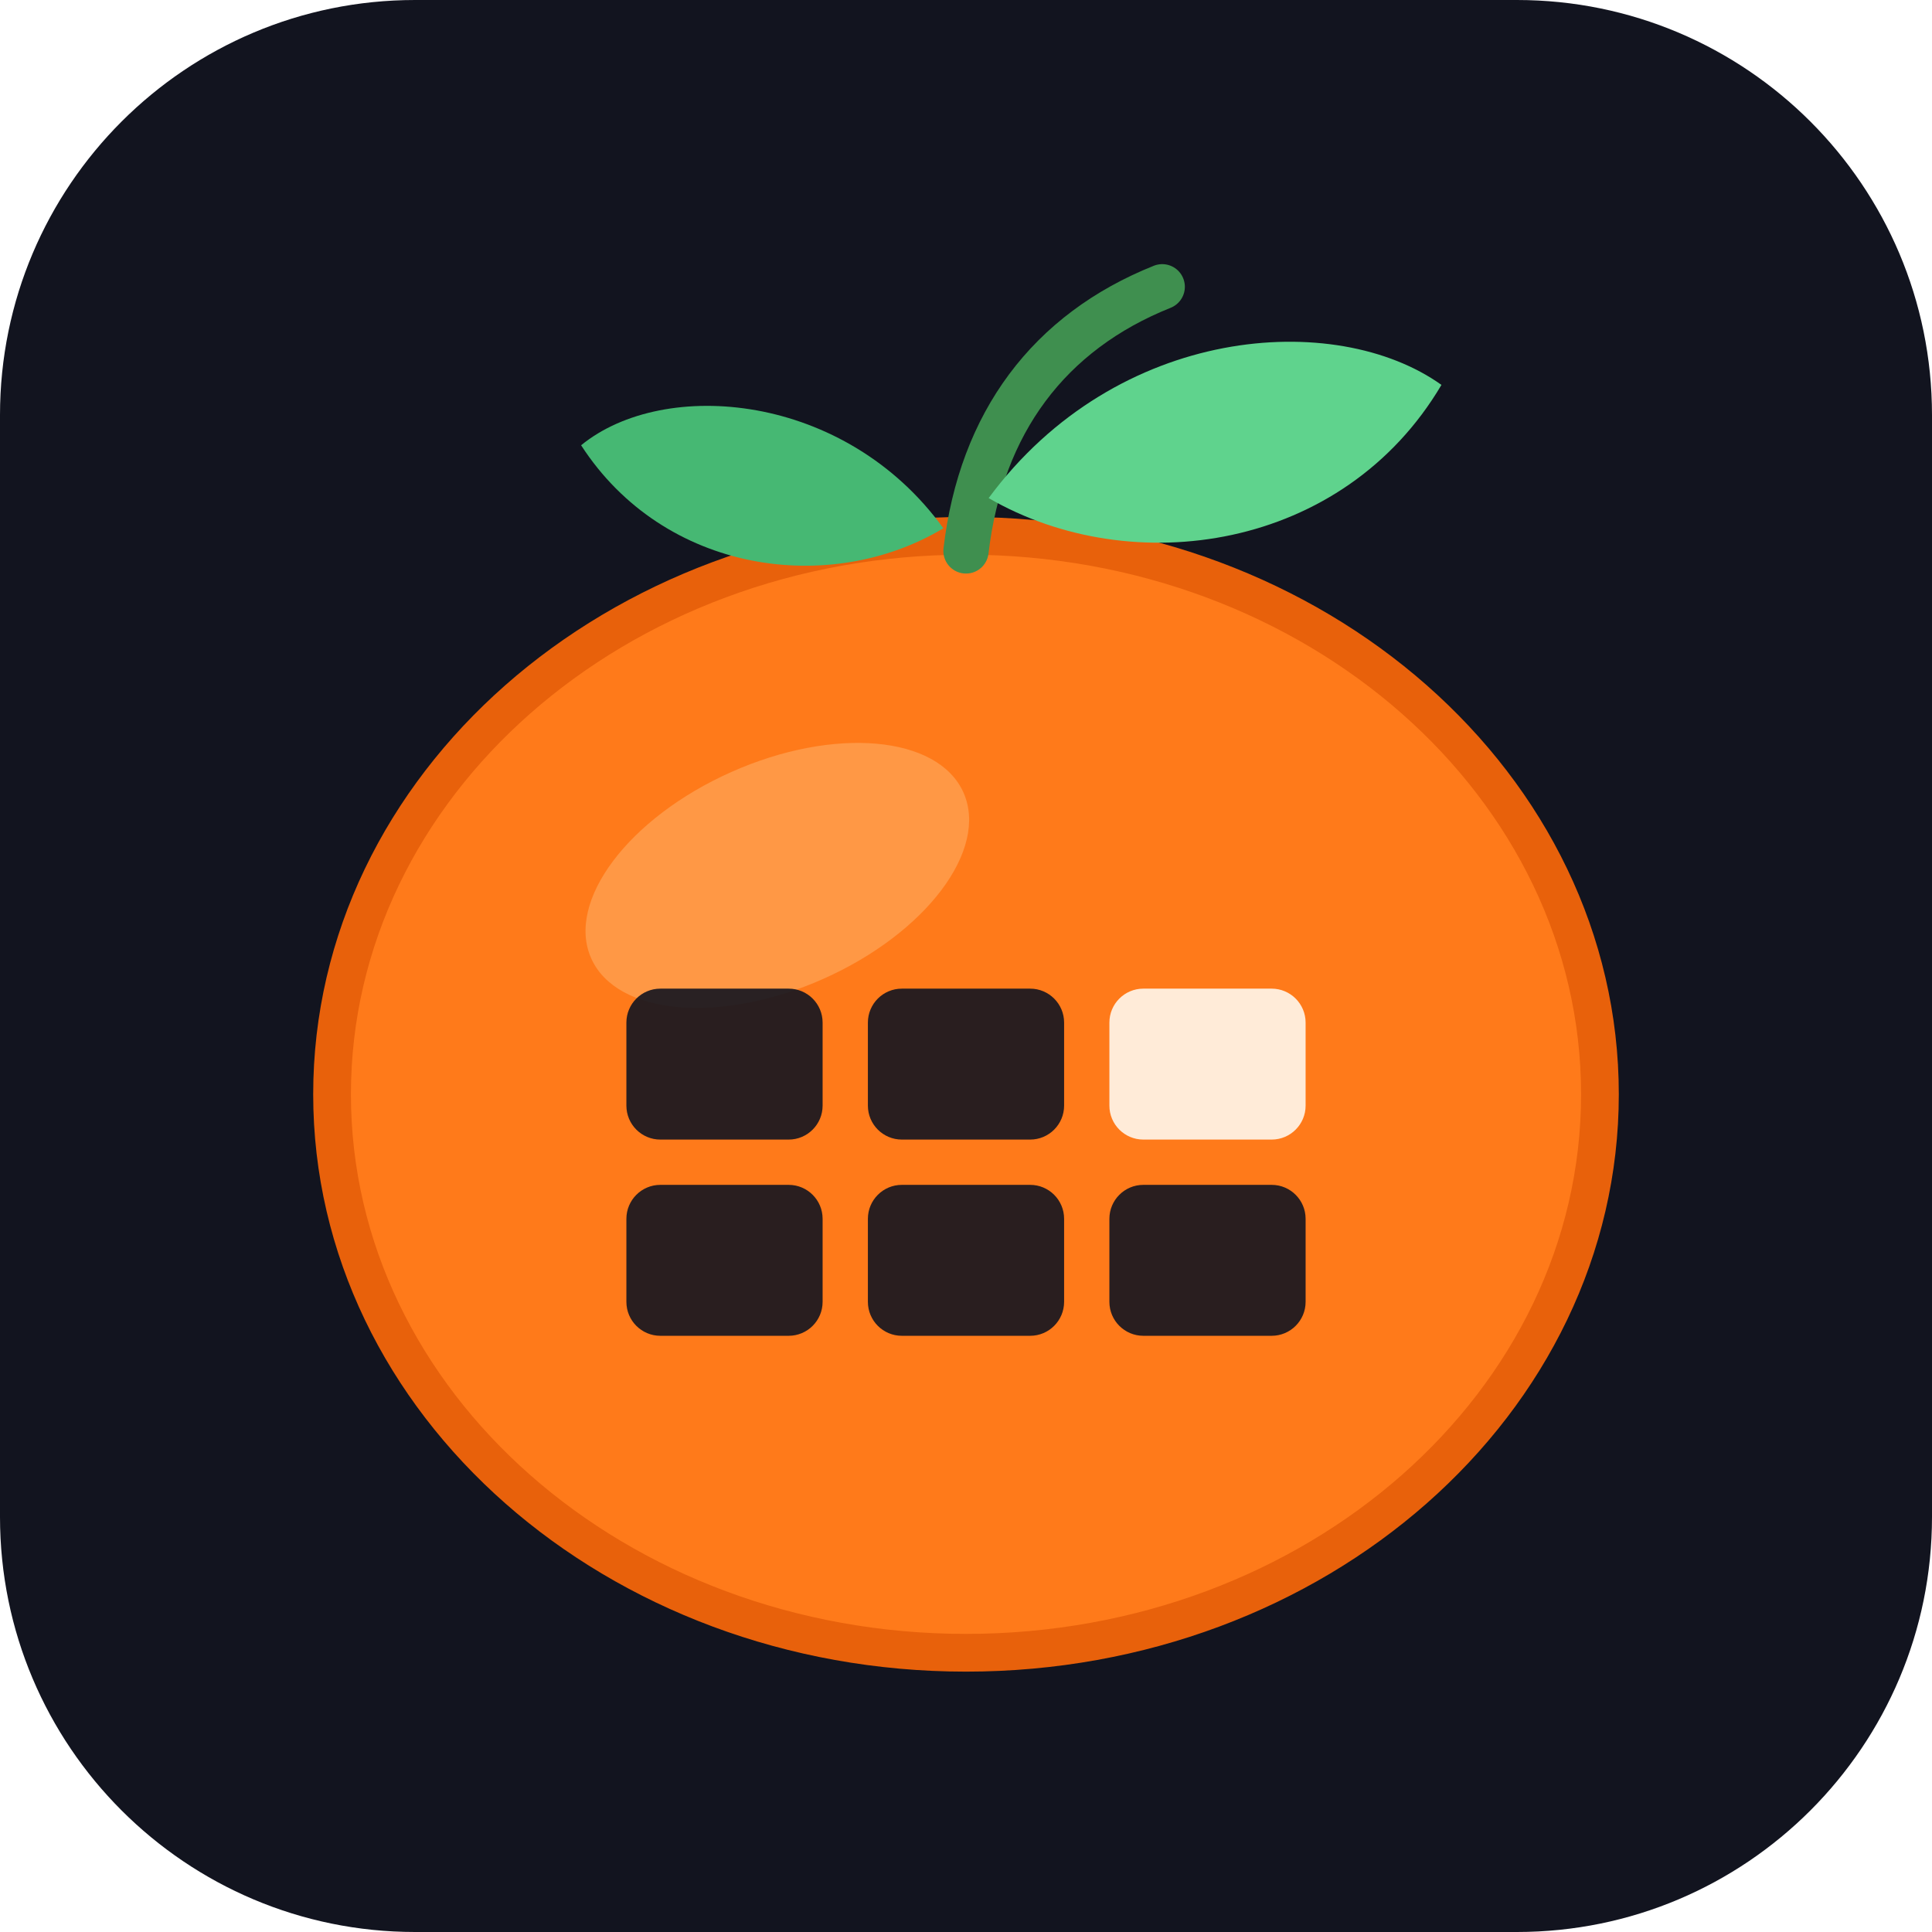
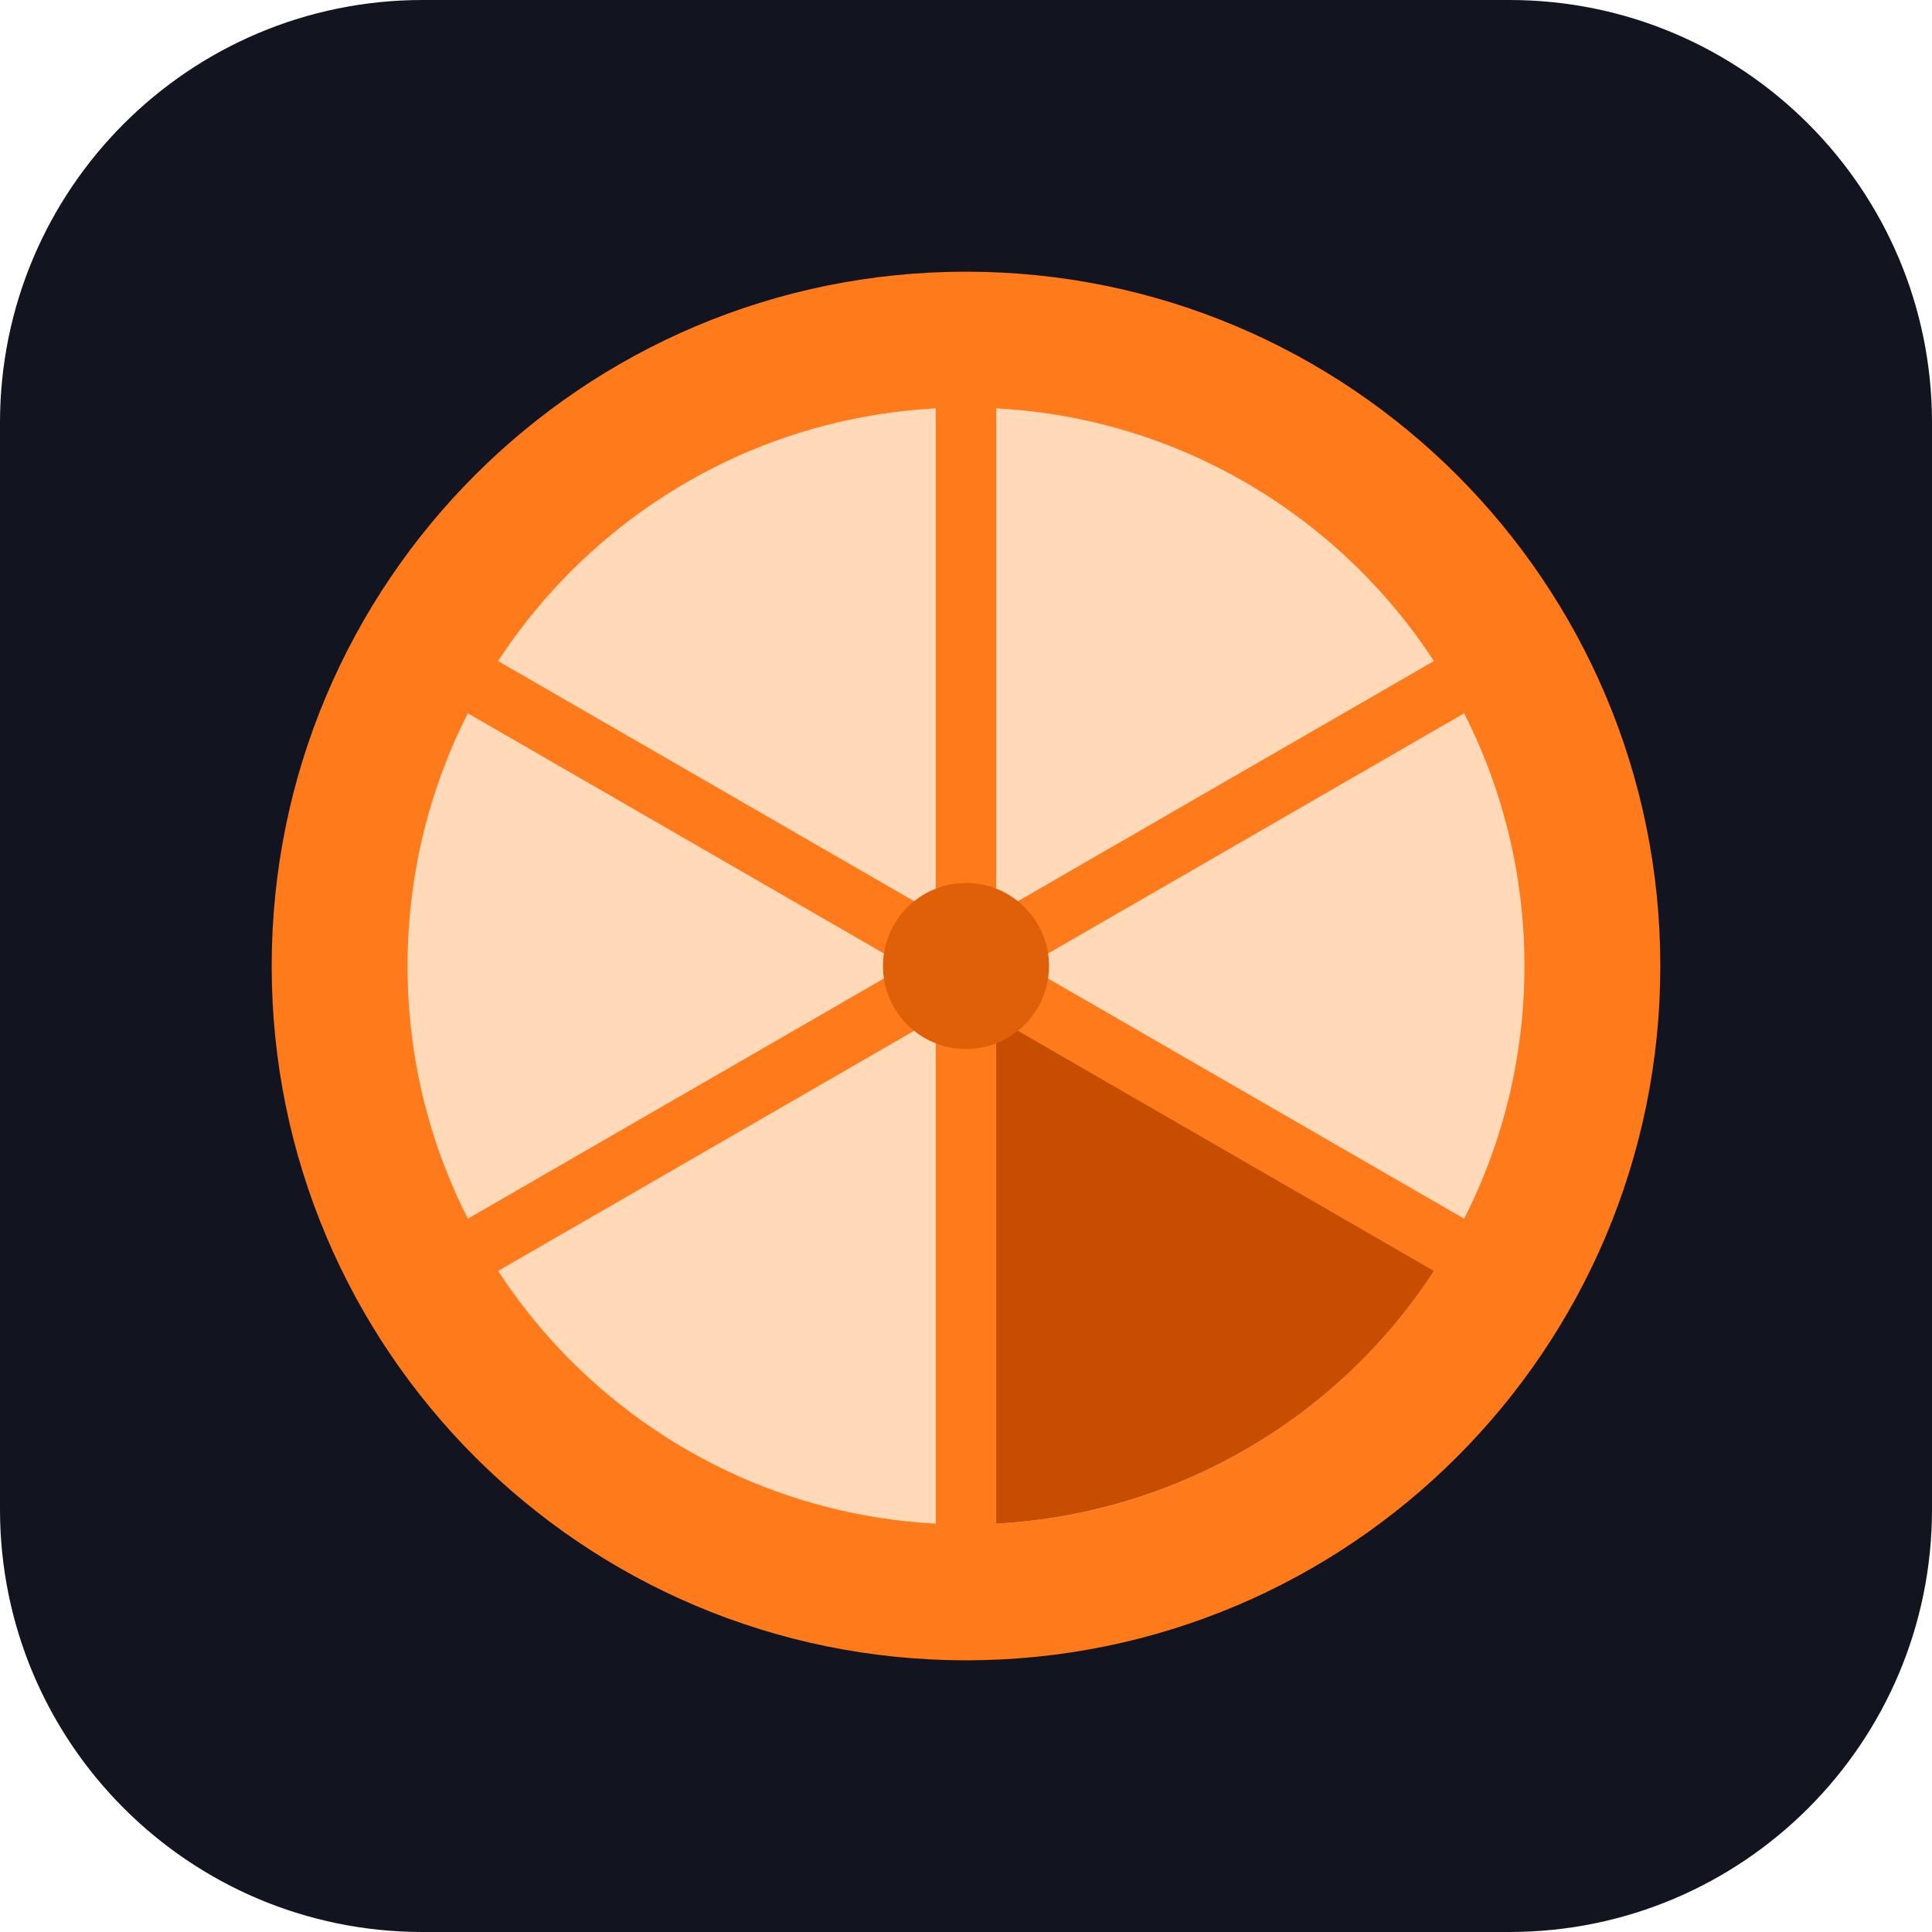
<svg xmlns="http://www.w3.org/2000/svg" viewBox="0 0 512 512">
-   <rect width="512" height="512" rx="110" fill="#12141f" />
-   <ellipse cx="256" cy="290" rx="168" ry="148" fill="#ff7a1a" />
-   <ellipse cx="256" cy="290" rx="168" ry="148" fill="none" stroke="#e8610b" stroke-width="10" />
-   <ellipse cx="206" cy="232" rx="54" ry="30" fill="#ffb067" opacity=".55" transform="rotate(-24 206 232)" />
-   <g fill="#12141f" opacity=".9">
-     <rect x="166" y="262" width="52" height="40" rx="9" />
-     <rect x="230" y="262" width="52" height="40" rx="9" />
-     <rect x="294" y="262" width="52" height="40" rx="9" fill="#fff7ec" opacity="1" />
-     <rect x="166" y="314" width="52" height="40" rx="9" />
-     <rect x="230" y="314" width="52" height="40" rx="9" />
-     <rect x="294" y="314" width="52" height="40" rx="9" />
+   <rect width="512" height="512" rx="112" fill="#12141f" />
+   <g transform="translate(256 256)">
+     <circle r="184" fill="#ff7a1a" />
+     <circle r="148" fill="#ffd9b8" />
+     <path d="M0 0L128.2 74A148 148 0 0 1 0 148Z" fill="#c74e00" />
+     <g stroke="#ff7a1a" stroke-width="16" stroke-linecap="round" fill="none">
+       <path d="M0 0V-148M0 0L128.2 -74M0 0L128.2 74M0 0V148M0 0L-128.2 74M0 0L-128.2 -74" />
+     </g>
+     <circle r="22" fill="#e0600a" />
  </g>
-   <path d="M256 146c4-34 22-58 52-70" stroke="#3f8f4f" stroke-width="12" stroke-linecap="round" fill="none" />
-   <path d="M262 132c34-46 92-50 120-30-26 44-82 52-120 30z" fill="#5fd38d" />
-   <path d="M250 140c-26-36-74-40-96-22 22 34 66 40 96 22z" fill="#46b873" />
</svg>
